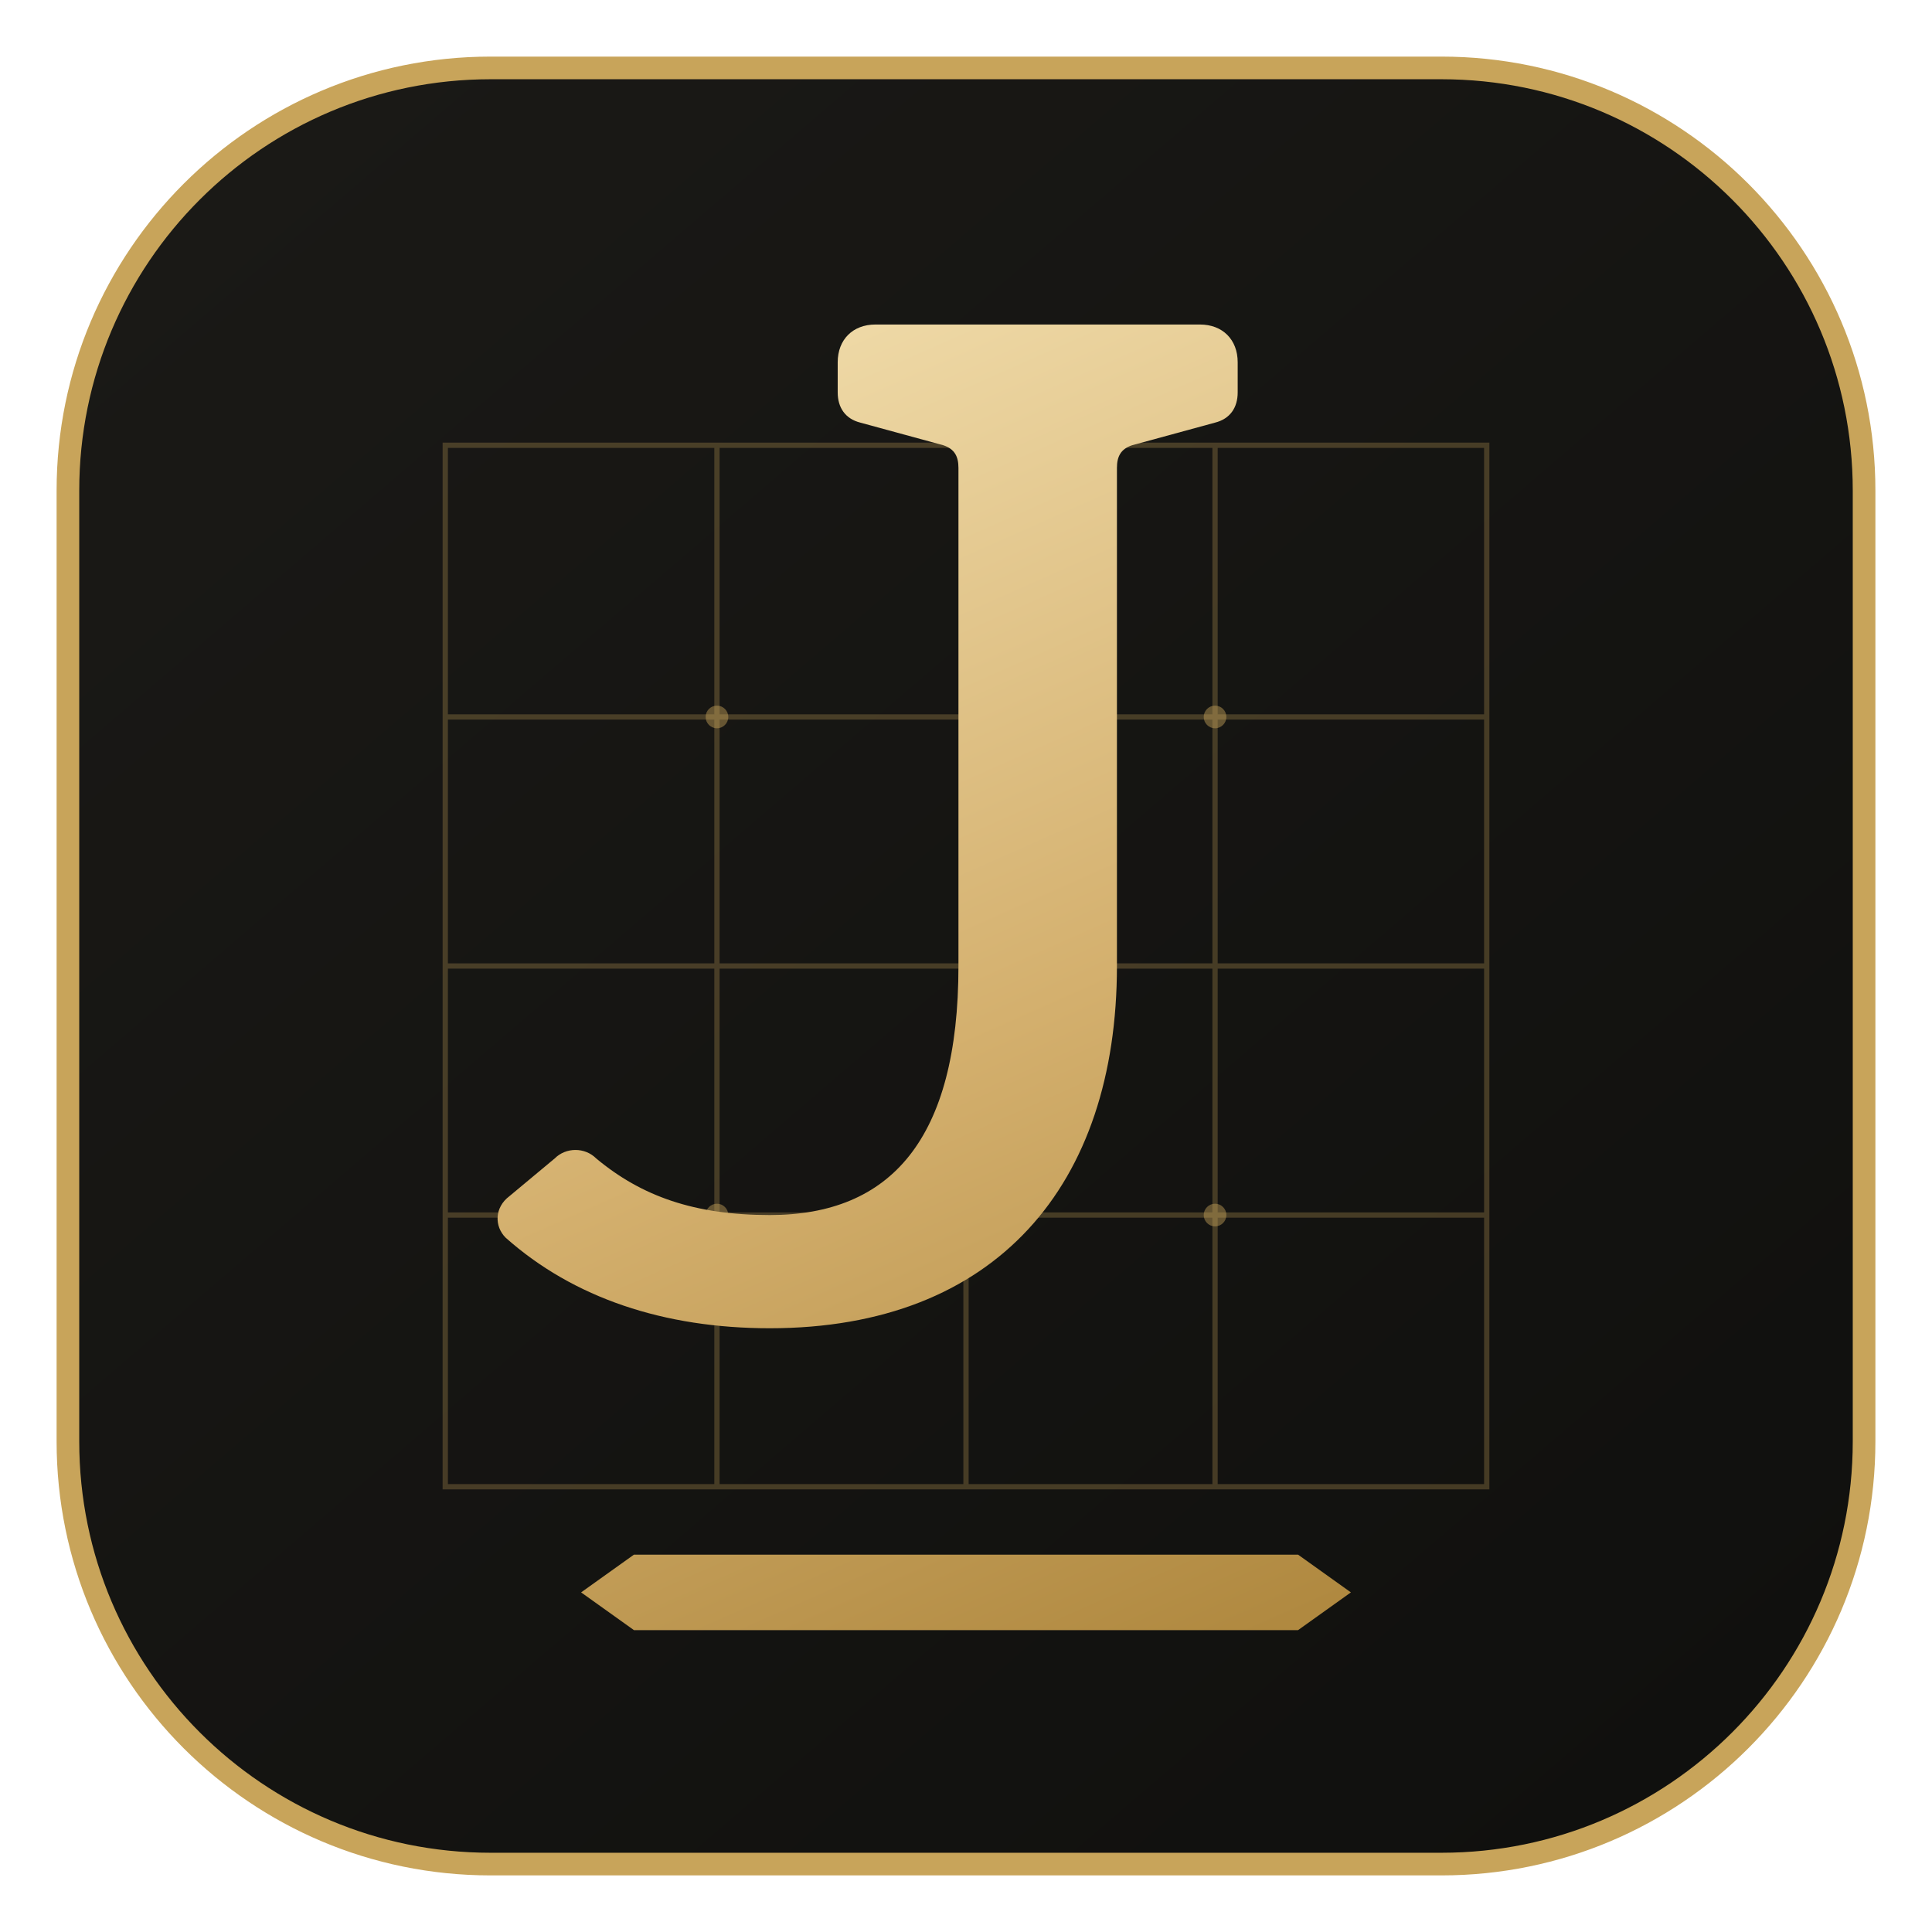
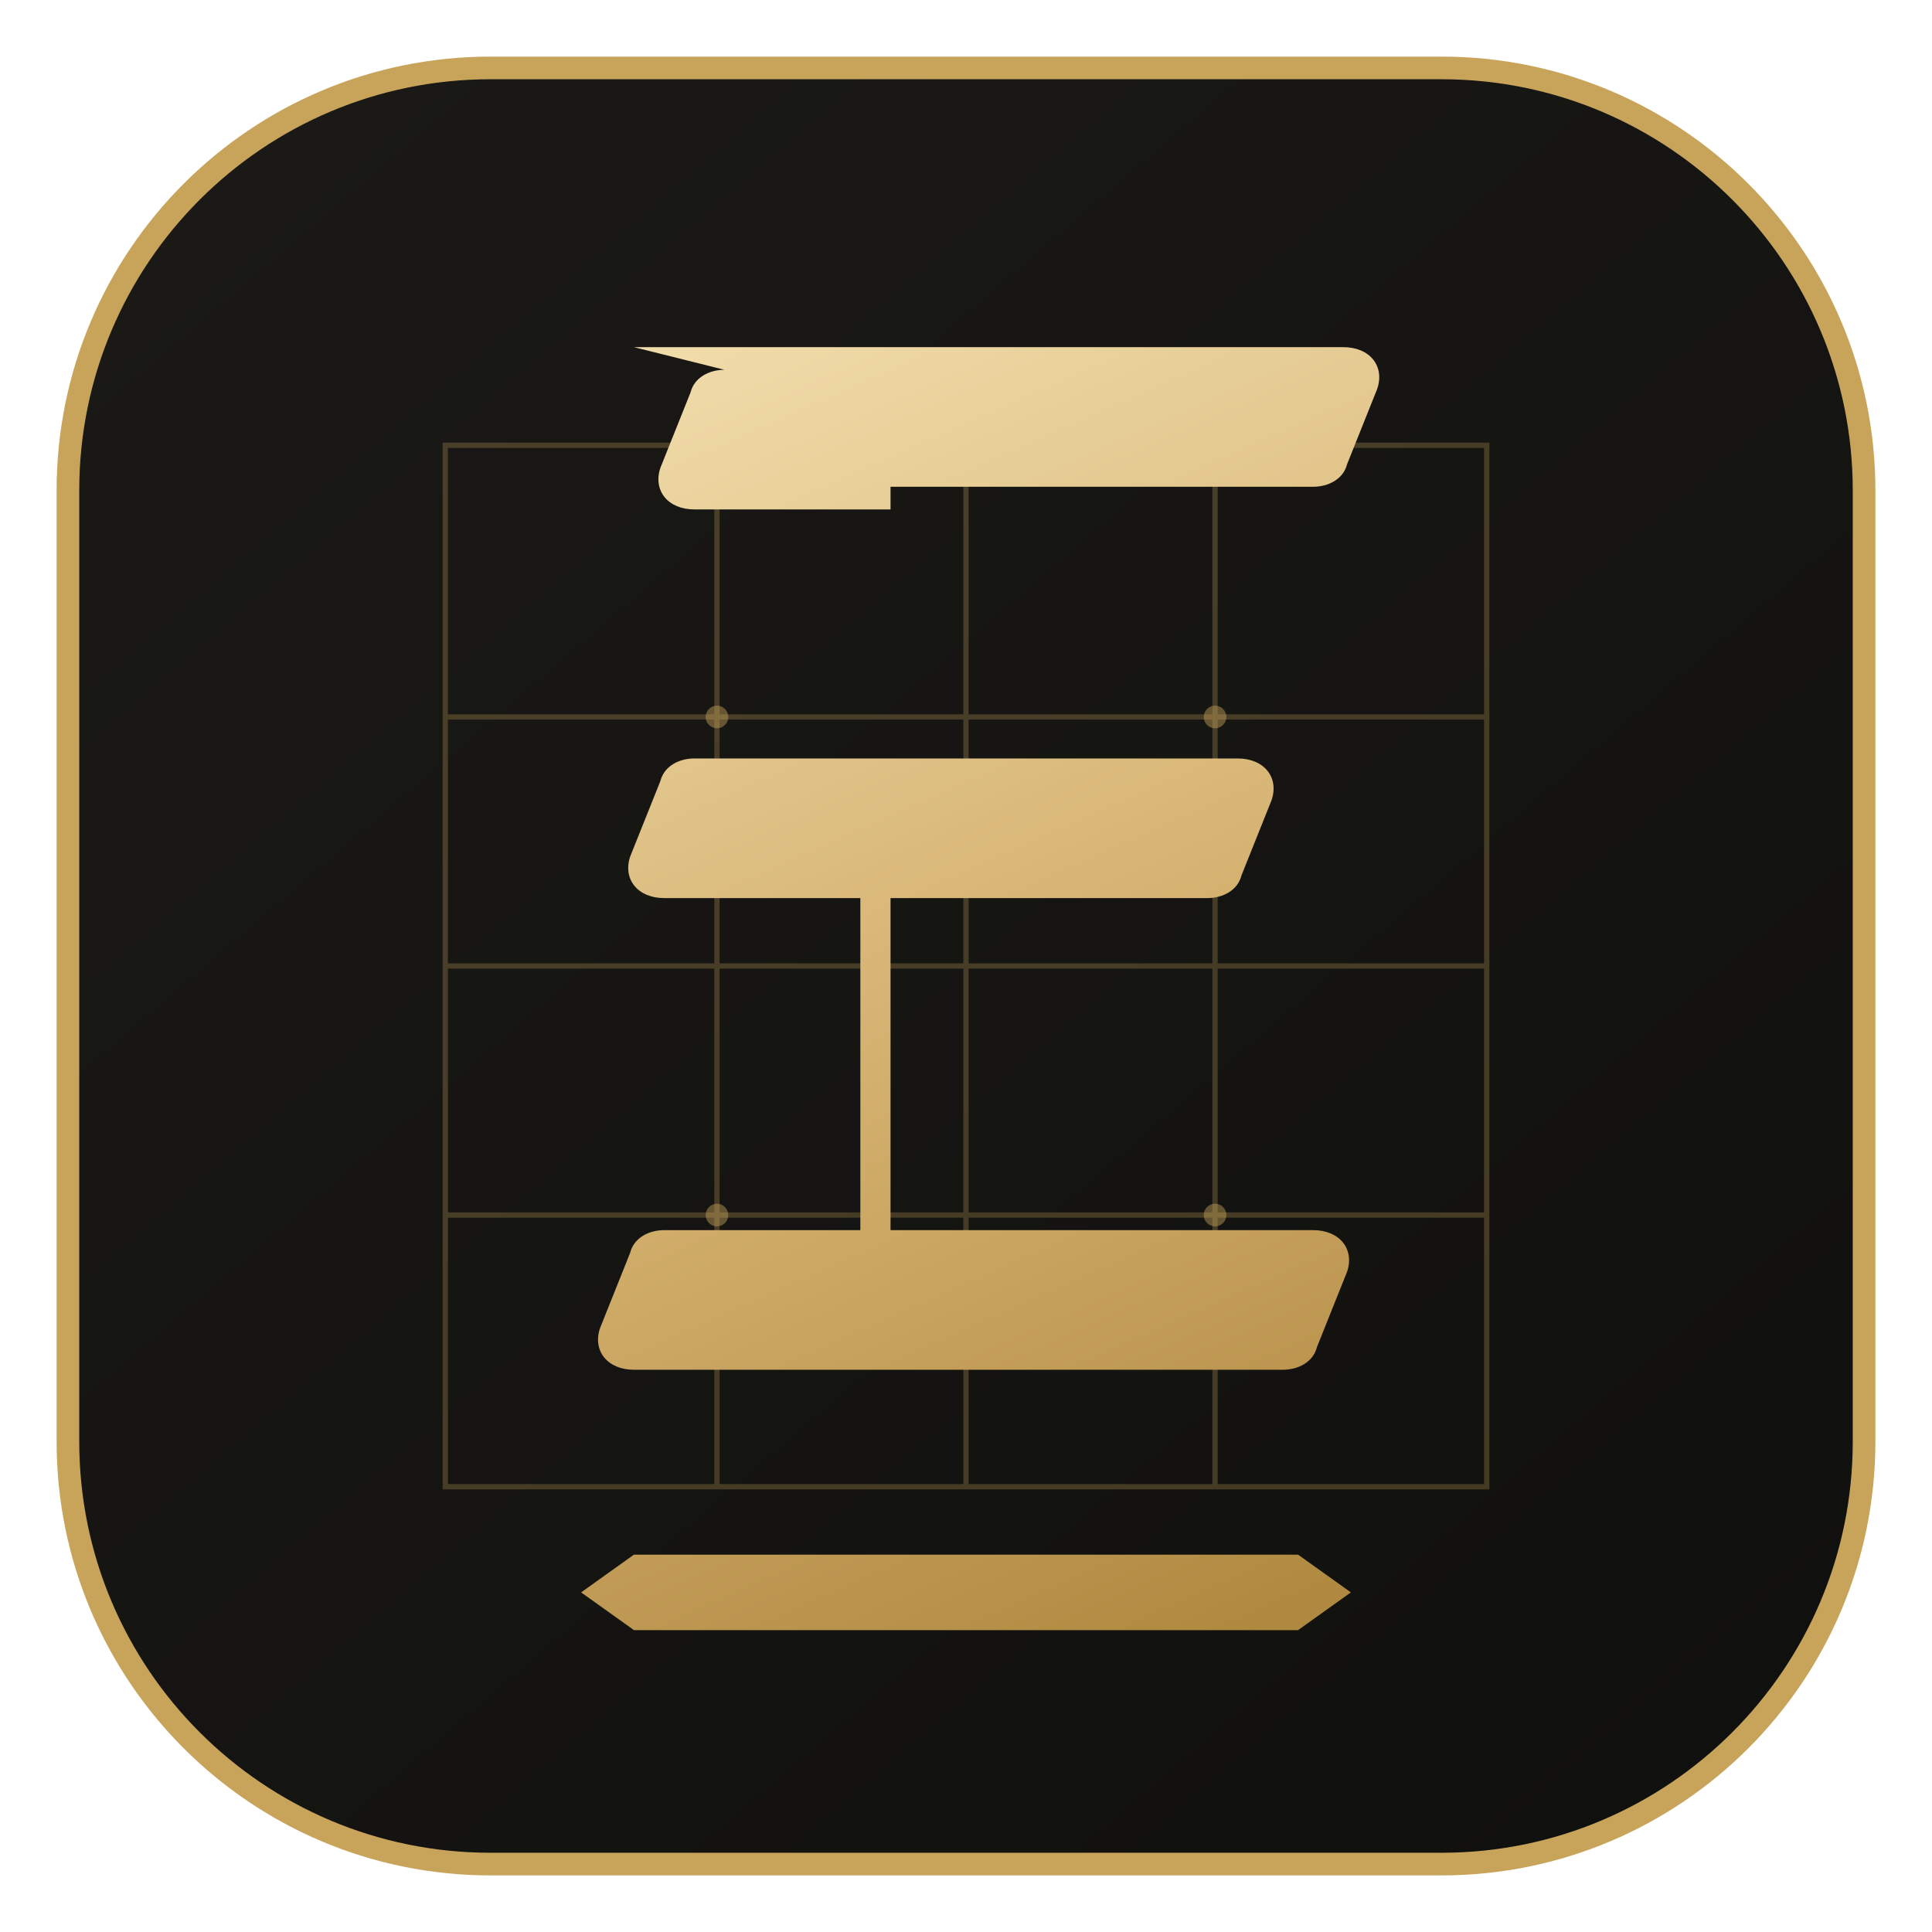
<svg xmlns="http://www.w3.org/2000/svg" viewBox="0 0 512 512" width="512" height="512">
  <defs>
    <linearGradient id="panel" x1="64" y1="32" x2="448" y2="480" gradientUnits="userSpaceOnUse">
      <stop offset="0" stop-color="#1a1916" />
      <stop offset="1" stop-color="#10100e" />
    </linearGradient>
    <linearGradient id="brass" x1="180" y1="70" x2="340" y2="430" gradientUnits="userSpaceOnUse">
      <stop offset="0" stop-color="#f3e0b0" />
      <stop offset="0.55" stop-color="#d4b06e" />
      <stop offset="1" stop-color="#b08940" />
    </linearGradient>
  </defs>
  <rect x="18" y="18" width="476" height="476" rx="112" fill="url(#panel)" />
  <rect x="18" y="18" width="476" height="476" rx="112" fill="none" stroke="#c8a45a" stroke-width="6" />
  <g fill="none" stroke="#c8a45a" stroke-width="1.4" opacity="0.28">
    <path d="M118 118h276v276H118z" />
    <path d="M118 190h276M118 256h276M118 322h276M190 118v276M256 118v276M322 118v276" />
  </g>
  <g fill="#c8a45a" opacity="0.45">
    <circle cx="190" cy="190" r="3" />
    <circle cx="322" cy="190" r="3" />
    <circle cx="190" cy="322" r="3" />
    <circle cx="322" cy="322" r="3" />
  </g>
-   <path fill="url(#brass)" d="M232 86h86c6 0 10 4 10 10v8c0 4-2 7-6 8l-22 6c-3 1-4 3-4 6v132c0 58-32 96-92 96-28 0-52-8-70-24-3-3-3-8 1-11l12-10c3-3 8-3 11 0 12 10 26 15 46 15 32 0 50-20 50-66V124c0-3-1-5-4-6l-22-6c-4-1-6-4-6-8v-8c0-6 4-10 10-10z" />
+   <path fill="url(#brass)" d="M168 92h188c7 0 11 5 9 11l-8 20c-1 4-5 6-9 6H236v72h92c7 0 11 5 9 11l-8 20c-1 4-5 6-9 6h-84v88h112c7 0 11 5 9 11l-8 20c-1 4-5 6-9 6H168c-7 0-11-5-9-11l8-20c1-4 5-6 9-6h52V238h-52c-7 0-11-5-9-11l8-20c1-4 5-6 9-6h52V135h-52c-7 0-11-5-9-11l8-20c1-4 5-6 9-6z" />
  <path fill="url(#brass)" d="M168 412h176l14 10-14 10H168l-14-10z" />
</svg>
